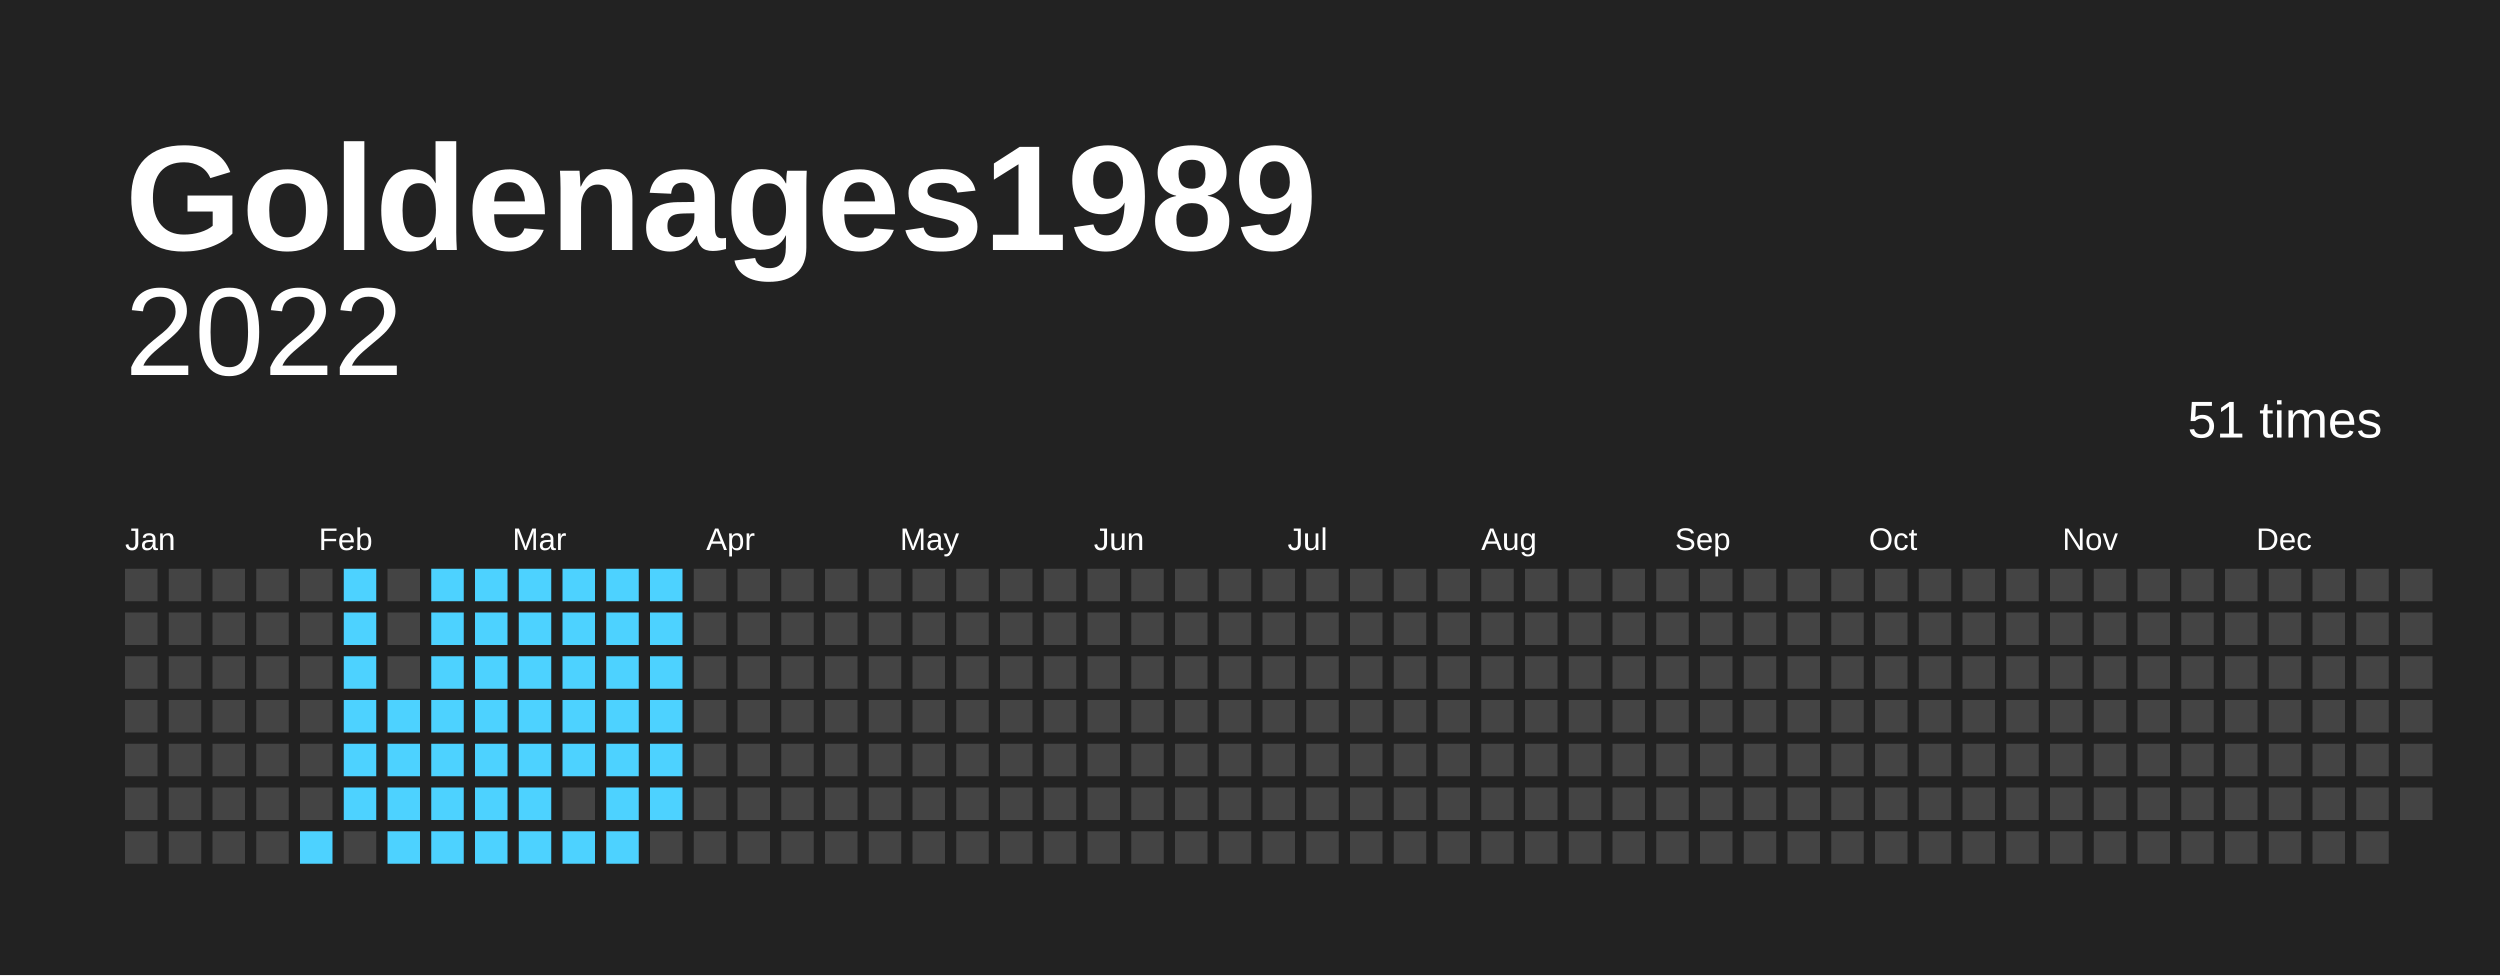
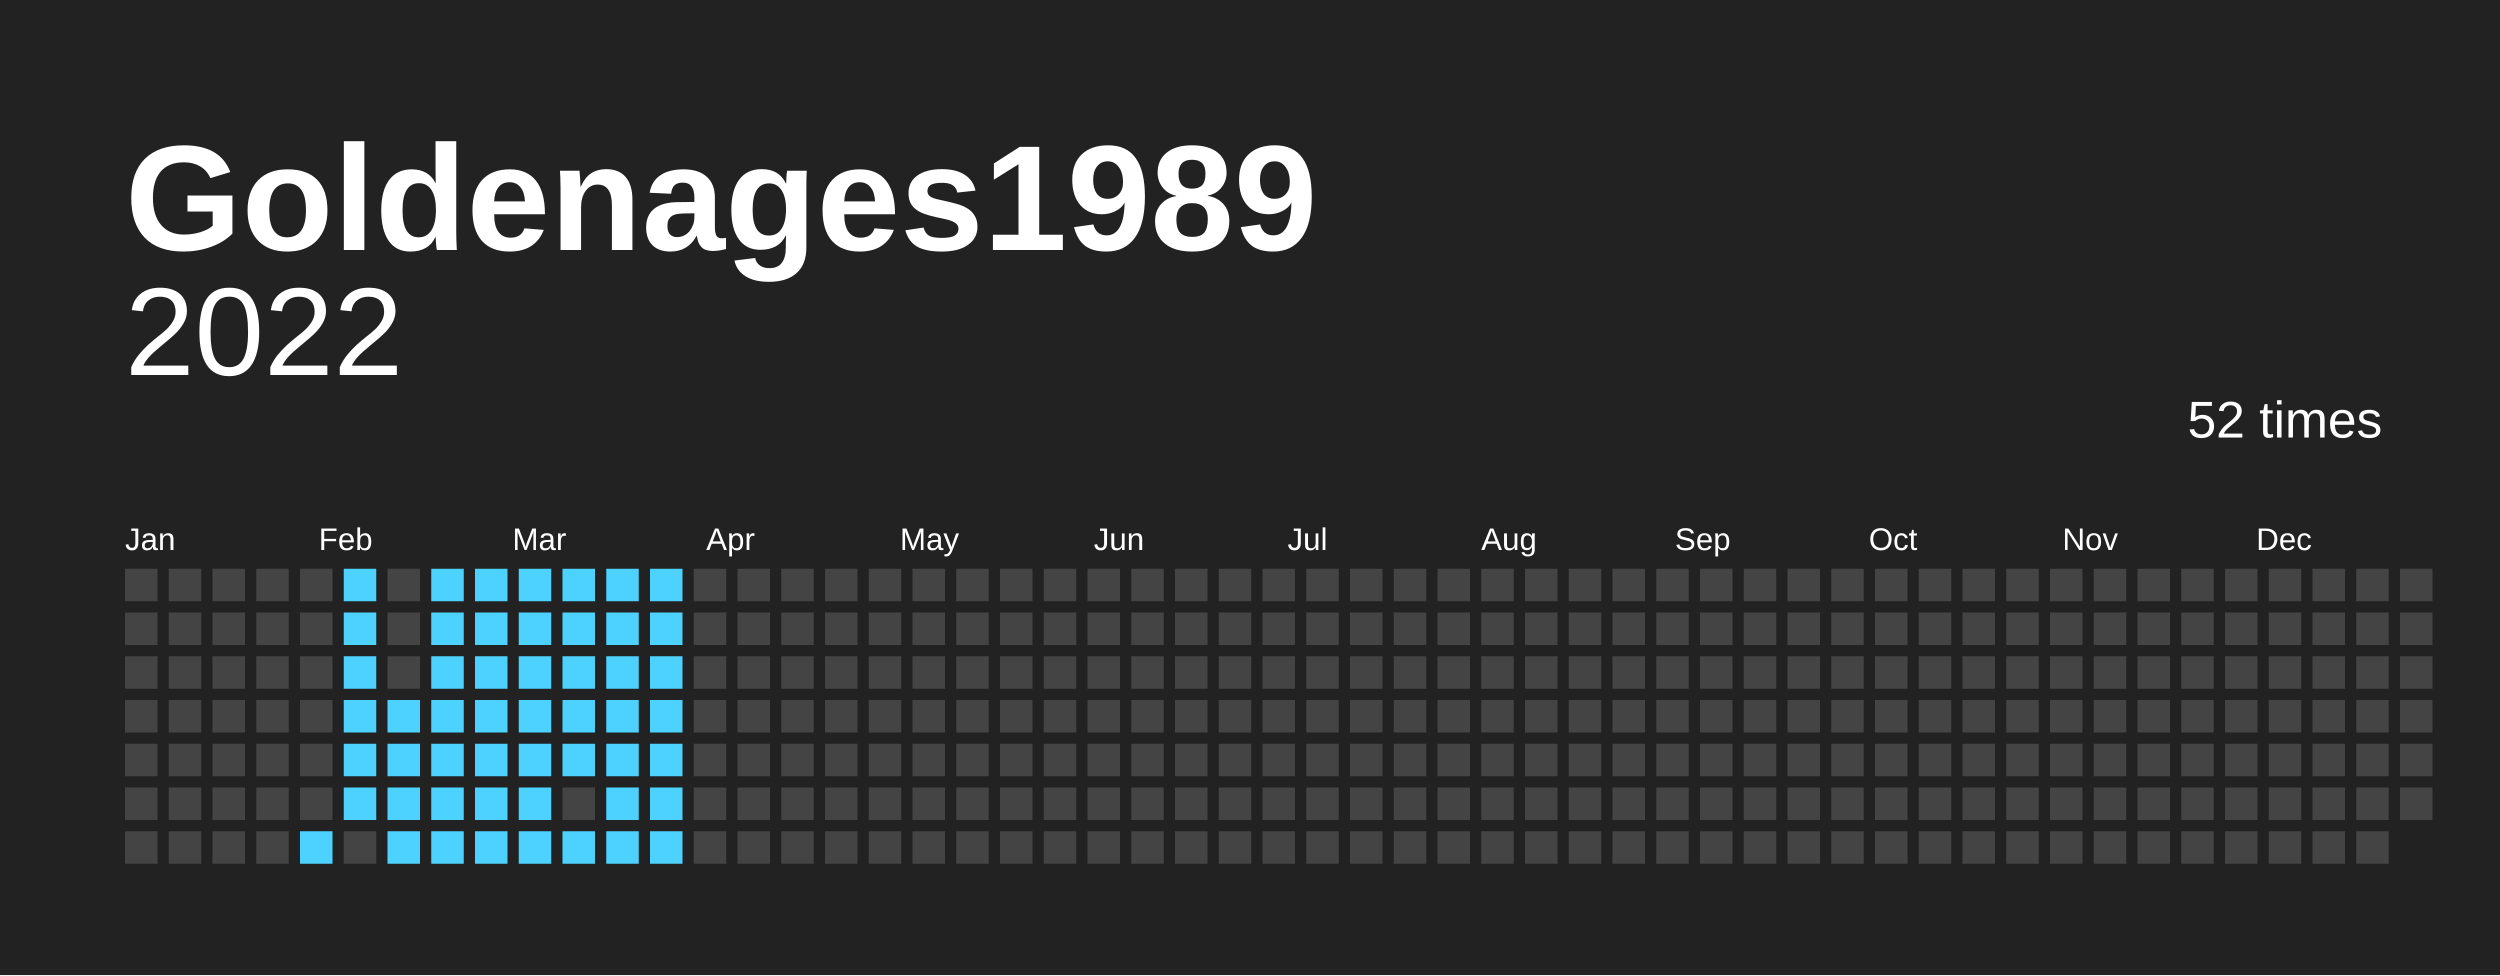
<svg xmlns="http://www.w3.org/2000/svg" baseProfile="full" height="78mm" version="1.1" viewBox="0,0,200,78" width="200mm">
  <defs />
  <rect fill="#222222" height="78" width="200" x="0" y="0" />
  <text fill="#FFFFFF" style="font-size:12px; font-family:Arial; font-weight:bold;" x="10" y="20">Goldenages1989</text>
  <text alignment-baseline="hanging" fill="#FFFFFF" style="font-size:10.0px; font-family:Arial;" x="10" y="30">2022</text>
-   <text alignment-baseline="hanging" fill="#FFFFFF" style="font-size:4.125px; font-family:Arial;" x="175" y="35">51 times</text>
+   <text alignment-baseline="hanging" fill="#FFFFFF" style="font-size:4.125px; font-family:Arial;" x="175" y="35">52 times</text>
  <text fill="#FFFFFF" style="font-size:2.5px; font-family:Arial" x="10.0" y="44">Jan</text>
  <text fill="#FFFFFF" style="font-size:2.5px; font-family:Arial" x="25.5" y="44">Feb</text>
  <text fill="#FFFFFF" style="font-size:2.5px; font-family:Arial" x="41.0" y="44">Mar</text>
  <text fill="#FFFFFF" style="font-size:2.5px; font-family:Arial" x="56.5" y="44">Apr</text>
  <text fill="#FFFFFF" style="font-size:2.5px; font-family:Arial" x="72.0" y="44">May</text>
  <text fill="#FFFFFF" style="font-size:2.5px; font-family:Arial" x="87.5" y="44">Jun</text>
  <text fill="#FFFFFF" style="font-size:2.5px; font-family:Arial" x="103.0" y="44">Jul</text>
  <text fill="#FFFFFF" style="font-size:2.5px; font-family:Arial" x="118.5" y="44">Aug</text>
  <text fill="#FFFFFF" style="font-size:2.5px; font-family:Arial" x="134.0" y="44">Sep</text>
  <text fill="#FFFFFF" style="font-size:2.5px; font-family:Arial" x="149.5" y="44">Oct</text>
  <text fill="#FFFFFF" style="font-size:2.5px; font-family:Arial" x="165.0" y="44">Nov</text>
  <text fill="#FFFFFF" style="font-size:2.5px; font-family:Arial" x="180.5" y="44">Dec</text>
  <rect fill="#444444" height="2.6" width="2.6" x="10.0" y="45.5" />
  <rect fill="#444444" height="2.6" width="2.6" x="10.0" y="49.0" />
  <rect fill="#444444" height="2.6" width="2.6" x="10.0" y="52.5" />
  <rect fill="#444444" height="2.6" width="2.6" x="10.0" y="56.0" />
  <rect fill="#444444" height="2.6" width="2.6" x="10.0" y="59.5" />
  <rect fill="#444444" height="2.6" width="2.6" x="10.0" y="63.0" />
  <rect fill="#444444" height="2.6" width="2.6" x="10.0" y="66.5" />
  <rect fill="#444444" height="2.6" width="2.6" x="13.5" y="45.5" />
  <rect fill="#444444" height="2.6" width="2.6" x="13.5" y="49.0" />
  <rect fill="#444444" height="2.6" width="2.6" x="13.5" y="52.5" />
  <rect fill="#444444" height="2.6" width="2.6" x="13.5" y="56.0" />
  <rect fill="#444444" height="2.6" width="2.6" x="13.5" y="59.5" />
  <rect fill="#444444" height="2.6" width="2.6" x="13.5" y="63.0" />
  <rect fill="#444444" height="2.6" width="2.6" x="13.5" y="66.5" />
  <rect fill="#444444" height="2.6" width="2.6" x="17.0" y="45.5" />
  <rect fill="#444444" height="2.6" width="2.6" x="17.0" y="49.0" />
  <rect fill="#444444" height="2.6" width="2.6" x="17.0" y="52.5" />
  <rect fill="#444444" height="2.6" width="2.6" x="17.0" y="56.0" />
  <rect fill="#444444" height="2.6" width="2.6" x="17.0" y="59.5" />
  <rect fill="#444444" height="2.6" width="2.6" x="17.0" y="63.0" />
  <rect fill="#444444" height="2.6" width="2.6" x="17.0" y="66.5" />
  <rect fill="#444444" height="2.6" width="2.6" x="20.5" y="45.5" />
  <rect fill="#444444" height="2.6" width="2.6" x="20.5" y="49.0" />
  <rect fill="#444444" height="2.6" width="2.6" x="20.5" y="52.5" />
  <rect fill="#444444" height="2.6" width="2.6" x="20.5" y="56.0" />
  <rect fill="#444444" height="2.6" width="2.6" x="20.5" y="59.5" />
  <rect fill="#444444" height="2.6" width="2.6" x="20.5" y="63.0" />
  <rect fill="#444444" height="2.6" width="2.6" x="20.5" y="66.5" />
  <rect fill="#444444" height="2.6" width="2.6" x="24.0" y="45.5" />
  <rect fill="#444444" height="2.6" width="2.6" x="24.0" y="49.0" />
  <rect fill="#444444" height="2.6" width="2.6" x="24.0" y="52.5" />
  <rect fill="#444444" height="2.6" width="2.6" x="24.0" y="56.0" />
  <rect fill="#444444" height="2.6" width="2.6" x="24.0" y="59.5" />
  <rect fill="#444444" height="2.6" width="2.6" x="24.0" y="63.0" />
  <rect fill="#4DD2FF" height="2.6" width="2.6" x="24.0" y="66.5" />
  <rect fill="#4DD2FF" height="2.6" width="2.6" x="27.5" y="45.5" />
  <rect fill="#4DD2FF" height="2.6" width="2.6" x="27.5" y="49.0" />
  <rect fill="#4DD2FF" height="2.6" width="2.6" x="27.5" y="52.5" />
  <rect fill="#4DD2FF" height="2.6" width="2.6" x="27.5" y="56.0" />
  <rect fill="#4DD2FF" height="2.6" width="2.6" x="27.5" y="59.5" />
  <rect fill="#4DD2FF" height="2.6" width="2.6" x="27.5" y="63.0" />
  <rect fill="#444444" height="2.6" width="2.6" x="27.5" y="66.5" />
  <rect fill="#444444" height="2.6" width="2.6" x="31.0" y="45.5" />
  <rect fill="#444444" height="2.6" width="2.6" x="31.0" y="49.0" />
  <rect fill="#444444" height="2.6" width="2.6" x="31.0" y="52.5" />
  <rect fill="#4DD2FF" height="2.6" width="2.6" x="31.0" y="56.0" />
  <rect fill="#4DD2FF" height="2.6" width="2.6" x="31.0" y="59.5" />
  <rect fill="#4DD2FF" height="2.6" width="2.6" x="31.0" y="63.0" />
  <rect fill="#4DD2FF" height="2.6" width="2.6" x="31.0" y="66.5" />
  <rect fill="#4DD2FF" height="2.6" width="2.6" x="34.5" y="45.5" />
  <rect fill="#4DD2FF" height="2.6" width="2.6" x="34.5" y="49.0" />
  <rect fill="#4DD2FF" height="2.6" width="2.6" x="34.5" y="52.5" />
  <rect fill="#4DD2FF" height="2.6" width="2.6" x="34.5" y="56.0" />
  <rect fill="#4DD2FF" height="2.6" width="2.6" x="34.5" y="59.5" />
  <rect fill="#4DD2FF" height="2.6" width="2.6" x="34.5" y="63.0" />
  <rect fill="#4DD2FF" height="2.6" width="2.6" x="34.5" y="66.5" />
  <rect fill="#4DD2FF" height="2.6" width="2.6" x="38.0" y="45.5" />
  <rect fill="#4DD2FF" height="2.6" width="2.6" x="38.0" y="49.0" />
  <rect fill="#4DD2FF" height="2.6" width="2.6" x="38.0" y="52.5" />
  <rect fill="#4DD2FF" height="2.6" width="2.6" x="38.0" y="56.0" />
  <rect fill="#4DD2FF" height="2.6" width="2.6" x="38.0" y="59.5" />
  <rect fill="#4DD2FF" height="2.6" width="2.6" x="38.0" y="63.0" />
  <rect fill="#4DD2FF" height="2.6" width="2.6" x="38.0" y="66.5" />
  <rect fill="#4DD2FF" height="2.6" width="2.6" x="41.5" y="45.5" />
  <rect fill="#4DD2FF" height="2.6" width="2.6" x="41.5" y="49.0" />
  <rect fill="#4DD2FF" height="2.6" width="2.6" x="41.5" y="52.5" />
  <rect fill="#4DD2FF" height="2.6" width="2.6" x="41.5" y="56.0" />
  <rect fill="#4DD2FF" height="2.6" width="2.6" x="41.5" y="59.5" />
  <rect fill="#4DD2FF" height="2.6" width="2.6" x="41.5" y="63.0" />
  <rect fill="#4DD2FF" height="2.6" width="2.6" x="41.5" y="66.5" />
  <rect fill="#4DD2FF" height="2.6" width="2.6" x="45.0" y="45.5" />
  <rect fill="#4DD2FF" height="2.6" width="2.6" x="45.0" y="49.0" />
  <rect fill="#4DD2FF" height="2.6" width="2.6" x="45.0" y="52.5" />
  <rect fill="#4DD2FF" height="2.6" width="2.6" x="45.0" y="56.0" />
  <rect fill="#4DD2FF" height="2.6" width="2.6" x="45.0" y="59.5" />
  <rect fill="#444444" height="2.6" width="2.6" x="45.0" y="63.0" />
  <rect fill="#4DD2FF" height="2.6" width="2.6" x="45.0" y="66.5" />
  <rect fill="#4DD2FF" height="2.6" width="2.6" x="48.5" y="45.5" />
  <rect fill="#4DD2FF" height="2.6" width="2.6" x="48.5" y="49.0" />
  <rect fill="#4DD2FF" height="2.6" width="2.6" x="48.5" y="52.5" />
  <rect fill="#4DD2FF" height="2.6" width="2.6" x="48.5" y="56.0" />
  <rect fill="#4DD2FF" height="2.6" width="2.6" x="48.5" y="59.5" />
  <rect fill="#4DD2FF" height="2.6" width="2.6" x="48.5" y="63.0" />
  <rect fill="#4DD2FF" height="2.6" width="2.6" x="48.5" y="66.5" />
  <rect fill="#4DD2FF" height="2.6" width="2.6" x="52.0" y="45.5" />
  <rect fill="#4DD2FF" height="2.6" width="2.6" x="52.0" y="49.0" />
  <rect fill="#4DD2FF" height="2.6" width="2.6" x="52.0" y="52.5" />
  <rect fill="#4DD2FF" height="2.6" width="2.6" x="52.0" y="56.0" />
  <rect fill="#4DD2FF" height="2.6" width="2.6" x="52.0" y="59.5" />
  <rect fill="#4DD2FF" height="2.6" width="2.6" x="52.0" y="63.0" />
-   <rect fill="#444444" height="2.6" width="2.6" x="52.0" y="66.5" />
+   <rect fill="#4DD2FF" height="2.6" width="2.6" x="52.0" y="66.5" />
  <rect fill="#444444" height="2.6" width="2.6" x="55.5" y="45.5" />
  <rect fill="#444444" height="2.6" width="2.6" x="55.5" y="49.0" />
  <rect fill="#444444" height="2.6" width="2.6" x="55.5" y="52.5" />
  <rect fill="#444444" height="2.6" width="2.6" x="55.5" y="56.0" />
  <rect fill="#444444" height="2.6" width="2.6" x="55.5" y="59.5" />
  <rect fill="#444444" height="2.6" width="2.6" x="55.5" y="63.0" />
  <rect fill="#444444" height="2.6" width="2.6" x="55.5" y="66.5" />
  <rect fill="#444444" height="2.6" width="2.6" x="59.0" y="45.5" />
  <rect fill="#444444" height="2.6" width="2.6" x="59.0" y="49.0" />
  <rect fill="#444444" height="2.6" width="2.6" x="59.0" y="52.5" />
  <rect fill="#444444" height="2.6" width="2.6" x="59.0" y="56.0" />
  <rect fill="#444444" height="2.6" width="2.6" x="59.0" y="59.5" />
  <rect fill="#444444" height="2.6" width="2.6" x="59.0" y="63.0" />
  <rect fill="#444444" height="2.6" width="2.6" x="59.0" y="66.5" />
  <rect fill="#444444" height="2.6" width="2.6" x="62.5" y="45.5" />
  <rect fill="#444444" height="2.6" width="2.6" x="62.5" y="49.0" />
  <rect fill="#444444" height="2.6" width="2.6" x="62.5" y="52.5" />
  <rect fill="#444444" height="2.6" width="2.6" x="62.5" y="56.0" />
  <rect fill="#444444" height="2.6" width="2.6" x="62.5" y="59.5" />
  <rect fill="#444444" height="2.6" width="2.6" x="62.5" y="63.0" />
  <rect fill="#444444" height="2.6" width="2.6" x="62.5" y="66.5" />
  <rect fill="#444444" height="2.6" width="2.6" x="66.0" y="45.5" />
  <rect fill="#444444" height="2.6" width="2.6" x="66.0" y="49.0" />
  <rect fill="#444444" height="2.6" width="2.6" x="66.0" y="52.5" />
  <rect fill="#444444" height="2.6" width="2.6" x="66.0" y="56.0" />
  <rect fill="#444444" height="2.6" width="2.6" x="66.0" y="59.5" />
  <rect fill="#444444" height="2.6" width="2.6" x="66.0" y="63.0" />
  <rect fill="#444444" height="2.6" width="2.6" x="66.0" y="66.5" />
  <rect fill="#444444" height="2.6" width="2.6" x="69.5" y="45.5" />
  <rect fill="#444444" height="2.6" width="2.6" x="69.5" y="49.0" />
  <rect fill="#444444" height="2.6" width="2.6" x="69.5" y="52.5" />
  <rect fill="#444444" height="2.6" width="2.6" x="69.5" y="56.0" />
  <rect fill="#444444" height="2.6" width="2.6" x="69.5" y="59.5" />
  <rect fill="#444444" height="2.6" width="2.6" x="69.5" y="63.0" />
  <rect fill="#444444" height="2.6" width="2.6" x="69.5" y="66.5" />
  <rect fill="#444444" height="2.6" width="2.6" x="73.0" y="45.5" />
  <rect fill="#444444" height="2.6" width="2.6" x="73.0" y="49.0" />
  <rect fill="#444444" height="2.6" width="2.6" x="73.0" y="52.5" />
  <rect fill="#444444" height="2.6" width="2.6" x="73.0" y="56.0" />
  <rect fill="#444444" height="2.6" width="2.6" x="73.0" y="59.5" />
  <rect fill="#444444" height="2.6" width="2.6" x="73.0" y="63.0" />
  <rect fill="#444444" height="2.6" width="2.6" x="73.0" y="66.5" />
  <rect fill="#444444" height="2.6" width="2.6" x="76.5" y="45.5" />
  <rect fill="#444444" height="2.6" width="2.6" x="76.5" y="49.0" />
  <rect fill="#444444" height="2.6" width="2.6" x="76.5" y="52.5" />
  <rect fill="#444444" height="2.6" width="2.6" x="76.5" y="56.0" />
  <rect fill="#444444" height="2.6" width="2.6" x="76.5" y="59.5" />
  <rect fill="#444444" height="2.6" width="2.6" x="76.5" y="63.0" />
  <rect fill="#444444" height="2.6" width="2.6" x="76.5" y="66.5" />
  <rect fill="#444444" height="2.6" width="2.6" x="80.0" y="45.5" />
  <rect fill="#444444" height="2.6" width="2.6" x="80.0" y="49.0" />
  <rect fill="#444444" height="2.6" width="2.6" x="80.0" y="52.5" />
  <rect fill="#444444" height="2.6" width="2.6" x="80.0" y="56.0" />
  <rect fill="#444444" height="2.6" width="2.6" x="80.0" y="59.5" />
  <rect fill="#444444" height="2.6" width="2.6" x="80.0" y="63.0" />
  <rect fill="#444444" height="2.6" width="2.6" x="80.0" y="66.5" />
  <rect fill="#444444" height="2.6" width="2.6" x="83.5" y="45.5" />
  <rect fill="#444444" height="2.6" width="2.6" x="83.5" y="49.0" />
  <rect fill="#444444" height="2.6" width="2.6" x="83.5" y="52.5" />
  <rect fill="#444444" height="2.6" width="2.6" x="83.5" y="56.0" />
  <rect fill="#444444" height="2.6" width="2.6" x="83.5" y="59.5" />
  <rect fill="#444444" height="2.6" width="2.6" x="83.5" y="63.0" />
  <rect fill="#444444" height="2.6" width="2.6" x="83.5" y="66.5" />
  <rect fill="#444444" height="2.6" width="2.6" x="87.0" y="45.5" />
  <rect fill="#444444" height="2.6" width="2.6" x="87.0" y="49.0" />
  <rect fill="#444444" height="2.6" width="2.6" x="87.0" y="52.5" />
  <rect fill="#444444" height="2.6" width="2.6" x="87.0" y="56.0" />
  <rect fill="#444444" height="2.6" width="2.6" x="87.0" y="59.5" />
  <rect fill="#444444" height="2.6" width="2.6" x="87.0" y="63.0" />
  <rect fill="#444444" height="2.6" width="2.6" x="87.0" y="66.5" />
  <rect fill="#444444" height="2.6" width="2.6" x="90.5" y="45.5" />
  <rect fill="#444444" height="2.6" width="2.6" x="90.5" y="49.0" />
  <rect fill="#444444" height="2.6" width="2.6" x="90.5" y="52.5" />
  <rect fill="#444444" height="2.6" width="2.6" x="90.5" y="56.0" />
  <rect fill="#444444" height="2.6" width="2.6" x="90.5" y="59.5" />
  <rect fill="#444444" height="2.6" width="2.6" x="90.5" y="63.0" />
  <rect fill="#444444" height="2.6" width="2.6" x="90.5" y="66.5" />
  <rect fill="#444444" height="2.6" width="2.6" x="94.0" y="45.5" />
  <rect fill="#444444" height="2.6" width="2.6" x="94.0" y="49.0" />
  <rect fill="#444444" height="2.6" width="2.6" x="94.0" y="52.5" />
  <rect fill="#444444" height="2.6" width="2.6" x="94.0" y="56.0" />
  <rect fill="#444444" height="2.6" width="2.6" x="94.0" y="59.5" />
  <rect fill="#444444" height="2.6" width="2.6" x="94.0" y="63.0" />
  <rect fill="#444444" height="2.6" width="2.6" x="94.0" y="66.5" />
  <rect fill="#444444" height="2.6" width="2.6" x="97.5" y="45.5" />
  <rect fill="#444444" height="2.6" width="2.6" x="97.5" y="49.0" />
  <rect fill="#444444" height="2.6" width="2.6" x="97.5" y="52.5" />
  <rect fill="#444444" height="2.6" width="2.6" x="97.5" y="56.0" />
  <rect fill="#444444" height="2.6" width="2.6" x="97.5" y="59.5" />
  <rect fill="#444444" height="2.6" width="2.6" x="97.5" y="63.0" />
  <rect fill="#444444" height="2.6" width="2.6" x="97.5" y="66.5" />
  <rect fill="#444444" height="2.6" width="2.6" x="101.0" y="45.5" />
  <rect fill="#444444" height="2.6" width="2.6" x="101.0" y="49.0" />
  <rect fill="#444444" height="2.6" width="2.6" x="101.0" y="52.5" />
  <rect fill="#444444" height="2.6" width="2.6" x="101.0" y="56.0" />
  <rect fill="#444444" height="2.6" width="2.6" x="101.0" y="59.5" />
  <rect fill="#444444" height="2.6" width="2.6" x="101.0" y="63.0" />
  <rect fill="#444444" height="2.6" width="2.6" x="101.0" y="66.5" />
  <rect fill="#444444" height="2.6" width="2.6" x="104.5" y="45.5" />
  <rect fill="#444444" height="2.6" width="2.6" x="104.5" y="49.0" />
  <rect fill="#444444" height="2.6" width="2.6" x="104.5" y="52.5" />
  <rect fill="#444444" height="2.6" width="2.6" x="104.5" y="56.0" />
  <rect fill="#444444" height="2.6" width="2.6" x="104.5" y="59.5" />
  <rect fill="#444444" height="2.6" width="2.6" x="104.5" y="63.0" />
  <rect fill="#444444" height="2.6" width="2.6" x="104.5" y="66.5" />
  <rect fill="#444444" height="2.6" width="2.6" x="108.0" y="45.5" />
  <rect fill="#444444" height="2.6" width="2.6" x="108.0" y="49.0" />
  <rect fill="#444444" height="2.6" width="2.6" x="108.0" y="52.5" />
  <rect fill="#444444" height="2.6" width="2.6" x="108.0" y="56.0" />
  <rect fill="#444444" height="2.6" width="2.6" x="108.0" y="59.5" />
  <rect fill="#444444" height="2.6" width="2.6" x="108.0" y="63.0" />
  <rect fill="#444444" height="2.6" width="2.6" x="108.0" y="66.5" />
  <rect fill="#444444" height="2.6" width="2.6" x="111.5" y="45.5" />
  <rect fill="#444444" height="2.6" width="2.6" x="111.5" y="49.0" />
  <rect fill="#444444" height="2.6" width="2.6" x="111.5" y="52.5" />
  <rect fill="#444444" height="2.6" width="2.6" x="111.5" y="56.0" />
  <rect fill="#444444" height="2.6" width="2.6" x="111.5" y="59.5" />
  <rect fill="#444444" height="2.6" width="2.6" x="111.5" y="63.0" />
  <rect fill="#444444" height="2.6" width="2.6" x="111.5" y="66.5" />
  <rect fill="#444444" height="2.6" width="2.6" x="115.0" y="45.5" />
  <rect fill="#444444" height="2.6" width="2.6" x="115.0" y="49.0" />
  <rect fill="#444444" height="2.6" width="2.6" x="115.0" y="52.5" />
  <rect fill="#444444" height="2.6" width="2.6" x="115.0" y="56.0" />
  <rect fill="#444444" height="2.6" width="2.6" x="115.0" y="59.5" />
  <rect fill="#444444" height="2.6" width="2.6" x="115.0" y="63.0" />
  <rect fill="#444444" height="2.6" width="2.6" x="115.0" y="66.5" />
  <rect fill="#444444" height="2.6" width="2.6" x="118.5" y="45.5" />
  <rect fill="#444444" height="2.6" width="2.6" x="118.5" y="49.0" />
  <rect fill="#444444" height="2.6" width="2.6" x="118.5" y="52.5" />
  <rect fill="#444444" height="2.6" width="2.6" x="118.5" y="56.0" />
  <rect fill="#444444" height="2.6" width="2.6" x="118.5" y="59.5" />
  <rect fill="#444444" height="2.6" width="2.6" x="118.5" y="63.0" />
  <rect fill="#444444" height="2.6" width="2.6" x="118.5" y="66.5" />
  <rect fill="#444444" height="2.6" width="2.6" x="122.0" y="45.5" />
  <rect fill="#444444" height="2.6" width="2.6" x="122.0" y="49.0" />
  <rect fill="#444444" height="2.6" width="2.6" x="122.0" y="52.5" />
  <rect fill="#444444" height="2.6" width="2.6" x="122.0" y="56.0" />
  <rect fill="#444444" height="2.6" width="2.6" x="122.0" y="59.5" />
  <rect fill="#444444" height="2.6" width="2.6" x="122.0" y="63.0" />
  <rect fill="#444444" height="2.6" width="2.6" x="122.0" y="66.5" />
  <rect fill="#444444" height="2.6" width="2.6" x="125.5" y="45.5" />
  <rect fill="#444444" height="2.6" width="2.6" x="125.5" y="49.0" />
  <rect fill="#444444" height="2.6" width="2.6" x="125.5" y="52.5" />
  <rect fill="#444444" height="2.6" width="2.6" x="125.5" y="56.0" />
  <rect fill="#444444" height="2.6" width="2.6" x="125.5" y="59.5" />
  <rect fill="#444444" height="2.6" width="2.6" x="125.5" y="63.0" />
  <rect fill="#444444" height="2.6" width="2.6" x="125.5" y="66.5" />
  <rect fill="#444444" height="2.6" width="2.6" x="129.0" y="45.5" />
  <rect fill="#444444" height="2.6" width="2.6" x="129.0" y="49.0" />
  <rect fill="#444444" height="2.6" width="2.6" x="129.0" y="52.5" />
  <rect fill="#444444" height="2.6" width="2.6" x="129.0" y="56.0" />
  <rect fill="#444444" height="2.6" width="2.6" x="129.0" y="59.5" />
  <rect fill="#444444" height="2.6" width="2.6" x="129.0" y="63.0" />
  <rect fill="#444444" height="2.6" width="2.6" x="129.0" y="66.5" />
  <rect fill="#444444" height="2.6" width="2.6" x="132.5" y="45.5" />
  <rect fill="#444444" height="2.6" width="2.6" x="132.5" y="49.0" />
  <rect fill="#444444" height="2.6" width="2.6" x="132.5" y="52.5" />
  <rect fill="#444444" height="2.6" width="2.6" x="132.5" y="56.0" />
  <rect fill="#444444" height="2.6" width="2.6" x="132.5" y="59.5" />
  <rect fill="#444444" height="2.6" width="2.6" x="132.5" y="63.0" />
  <rect fill="#444444" height="2.6" width="2.6" x="132.5" y="66.5" />
  <rect fill="#444444" height="2.6" width="2.6" x="136.0" y="45.5" />
  <rect fill="#444444" height="2.6" width="2.6" x="136.0" y="49.0" />
  <rect fill="#444444" height="2.6" width="2.6" x="136.0" y="52.5" />
  <rect fill="#444444" height="2.6" width="2.6" x="136.0" y="56.0" />
  <rect fill="#444444" height="2.6" width="2.6" x="136.0" y="59.5" />
  <rect fill="#444444" height="2.6" width="2.6" x="136.0" y="63.0" />
  <rect fill="#444444" height="2.6" width="2.6" x="136.0" y="66.5" />
  <rect fill="#444444" height="2.6" width="2.6" x="139.5" y="45.5" />
  <rect fill="#444444" height="2.6" width="2.6" x="139.5" y="49.0" />
  <rect fill="#444444" height="2.6" width="2.6" x="139.5" y="52.5" />
  <rect fill="#444444" height="2.6" width="2.6" x="139.5" y="56.0" />
  <rect fill="#444444" height="2.6" width="2.6" x="139.5" y="59.5" />
  <rect fill="#444444" height="2.6" width="2.6" x="139.5" y="63.0" />
  <rect fill="#444444" height="2.6" width="2.6" x="139.5" y="66.5" />
  <rect fill="#444444" height="2.6" width="2.6" x="143.0" y="45.5" />
  <rect fill="#444444" height="2.6" width="2.6" x="143.0" y="49.0" />
  <rect fill="#444444" height="2.6" width="2.6" x="143.0" y="52.5" />
  <rect fill="#444444" height="2.6" width="2.6" x="143.0" y="56.0" />
  <rect fill="#444444" height="2.6" width="2.6" x="143.0" y="59.5" />
  <rect fill="#444444" height="2.6" width="2.6" x="143.0" y="63.0" />
  <rect fill="#444444" height="2.6" width="2.6" x="143.0" y="66.5" />
  <rect fill="#444444" height="2.6" width="2.6" x="146.5" y="45.5" />
  <rect fill="#444444" height="2.6" width="2.6" x="146.5" y="49.0" />
  <rect fill="#444444" height="2.6" width="2.6" x="146.5" y="52.5" />
  <rect fill="#444444" height="2.6" width="2.6" x="146.5" y="56.0" />
  <rect fill="#444444" height="2.6" width="2.6" x="146.5" y="59.5" />
  <rect fill="#444444" height="2.6" width="2.6" x="146.5" y="63.0" />
  <rect fill="#444444" height="2.6" width="2.6" x="146.5" y="66.5" />
  <rect fill="#444444" height="2.6" width="2.6" x="150.0" y="45.5" />
  <rect fill="#444444" height="2.6" width="2.6" x="150.0" y="49.0" />
  <rect fill="#444444" height="2.6" width="2.6" x="150.0" y="52.5" />
  <rect fill="#444444" height="2.6" width="2.6" x="150.0" y="56.0" />
  <rect fill="#444444" height="2.6" width="2.6" x="150.0" y="59.5" />
  <rect fill="#444444" height="2.6" width="2.6" x="150.0" y="63.0" />
  <rect fill="#444444" height="2.6" width="2.6" x="150.0" y="66.5" />
  <rect fill="#444444" height="2.6" width="2.6" x="153.5" y="45.5" />
  <rect fill="#444444" height="2.6" width="2.6" x="153.5" y="49.0" />
  <rect fill="#444444" height="2.6" width="2.6" x="153.5" y="52.5" />
  <rect fill="#444444" height="2.6" width="2.6" x="153.5" y="56.0" />
  <rect fill="#444444" height="2.6" width="2.6" x="153.5" y="59.5" />
  <rect fill="#444444" height="2.6" width="2.6" x="153.5" y="63.0" />
  <rect fill="#444444" height="2.6" width="2.6" x="153.5" y="66.5" />
  <rect fill="#444444" height="2.6" width="2.6" x="157.0" y="45.5" />
  <rect fill="#444444" height="2.6" width="2.6" x="157.0" y="49.0" />
  <rect fill="#444444" height="2.6" width="2.6" x="157.0" y="52.5" />
  <rect fill="#444444" height="2.6" width="2.6" x="157.0" y="56.0" />
  <rect fill="#444444" height="2.6" width="2.6" x="157.0" y="59.5" />
  <rect fill="#444444" height="2.6" width="2.6" x="157.0" y="63.0" />
  <rect fill="#444444" height="2.6" width="2.6" x="157.0" y="66.5" />
  <rect fill="#444444" height="2.6" width="2.6" x="160.5" y="45.5" />
  <rect fill="#444444" height="2.6" width="2.6" x="160.5" y="49.0" />
  <rect fill="#444444" height="2.6" width="2.6" x="160.5" y="52.5" />
  <rect fill="#444444" height="2.6" width="2.6" x="160.5" y="56.0" />
  <rect fill="#444444" height="2.6" width="2.6" x="160.5" y="59.5" />
  <rect fill="#444444" height="2.6" width="2.6" x="160.5" y="63.0" />
  <rect fill="#444444" height="2.6" width="2.6" x="160.5" y="66.5" />
  <rect fill="#444444" height="2.6" width="2.6" x="164.0" y="45.5" />
  <rect fill="#444444" height="2.6" width="2.6" x="164.0" y="49.0" />
  <rect fill="#444444" height="2.6" width="2.6" x="164.0" y="52.5" />
  <rect fill="#444444" height="2.6" width="2.6" x="164.0" y="56.0" />
  <rect fill="#444444" height="2.6" width="2.6" x="164.0" y="59.5" />
  <rect fill="#444444" height="2.6" width="2.6" x="164.0" y="63.0" />
  <rect fill="#444444" height="2.6" width="2.6" x="164.0" y="66.5" />
  <rect fill="#444444" height="2.6" width="2.6" x="167.5" y="45.5" />
  <rect fill="#444444" height="2.6" width="2.6" x="167.5" y="49.0" />
  <rect fill="#444444" height="2.6" width="2.6" x="167.5" y="52.5" />
  <rect fill="#444444" height="2.6" width="2.6" x="167.5" y="56.0" />
  <rect fill="#444444" height="2.6" width="2.6" x="167.5" y="59.5" />
  <rect fill="#444444" height="2.6" width="2.6" x="167.5" y="63.0" />
  <rect fill="#444444" height="2.6" width="2.6" x="167.5" y="66.5" />
  <rect fill="#444444" height="2.6" width="2.6" x="171.0" y="45.5" />
  <rect fill="#444444" height="2.6" width="2.6" x="171.0" y="49.0" />
  <rect fill="#444444" height="2.6" width="2.6" x="171.0" y="52.5" />
  <rect fill="#444444" height="2.6" width="2.6" x="171.0" y="56.0" />
  <rect fill="#444444" height="2.6" width="2.6" x="171.0" y="59.5" />
  <rect fill="#444444" height="2.6" width="2.6" x="171.0" y="63.0" />
  <rect fill="#444444" height="2.6" width="2.6" x="171.0" y="66.5" />
  <rect fill="#444444" height="2.6" width="2.6" x="174.5" y="45.5" />
  <rect fill="#444444" height="2.6" width="2.6" x="174.5" y="49.0" />
  <rect fill="#444444" height="2.6" width="2.6" x="174.5" y="52.5" />
  <rect fill="#444444" height="2.6" width="2.6" x="174.5" y="56.0" />
  <rect fill="#444444" height="2.6" width="2.6" x="174.5" y="59.5" />
  <rect fill="#444444" height="2.6" width="2.6" x="174.5" y="63.0" />
  <rect fill="#444444" height="2.6" width="2.6" x="174.5" y="66.5" />
  <rect fill="#444444" height="2.6" width="2.6" x="178.0" y="45.5" />
  <rect fill="#444444" height="2.6" width="2.6" x="178.0" y="49.0" />
  <rect fill="#444444" height="2.6" width="2.6" x="178.0" y="52.5" />
  <rect fill="#444444" height="2.6" width="2.6" x="178.0" y="56.0" />
  <rect fill="#444444" height="2.6" width="2.6" x="178.0" y="59.5" />
  <rect fill="#444444" height="2.6" width="2.6" x="178.0" y="63.0" />
  <rect fill="#444444" height="2.6" width="2.6" x="178.0" y="66.5" />
  <rect fill="#444444" height="2.6" width="2.6" x="181.5" y="45.5" />
  <rect fill="#444444" height="2.6" width="2.6" x="181.5" y="49.0" />
  <rect fill="#444444" height="2.6" width="2.6" x="181.5" y="52.5" />
  <rect fill="#444444" height="2.6" width="2.6" x="181.5" y="56.0" />
  <rect fill="#444444" height="2.6" width="2.6" x="181.5" y="59.5" />
  <rect fill="#444444" height="2.6" width="2.6" x="181.5" y="63.0" />
  <rect fill="#444444" height="2.6" width="2.6" x="181.5" y="66.5" />
  <rect fill="#444444" height="2.6" width="2.6" x="185.0" y="45.5" />
  <rect fill="#444444" height="2.6" width="2.6" x="185.0" y="49.0" />
  <rect fill="#444444" height="2.6" width="2.6" x="185.0" y="52.5" />
  <rect fill="#444444" height="2.6" width="2.6" x="185.0" y="56.0" />
  <rect fill="#444444" height="2.6" width="2.6" x="185.0" y="59.5" />
  <rect fill="#444444" height="2.6" width="2.6" x="185.0" y="63.0" />
  <rect fill="#444444" height="2.6" width="2.6" x="185.0" y="66.5" />
  <rect fill="#444444" height="2.6" width="2.6" x="188.5" y="45.5" />
  <rect fill="#444444" height="2.6" width="2.6" x="188.5" y="49.0" />
  <rect fill="#444444" height="2.6" width="2.6" x="188.5" y="52.5" />
  <rect fill="#444444" height="2.6" width="2.6" x="188.5" y="56.0" />
  <rect fill="#444444" height="2.6" width="2.6" x="188.5" y="59.5" />
  <rect fill="#444444" height="2.6" width="2.6" x="188.5" y="63.0" />
  <rect fill="#444444" height="2.6" width="2.6" x="188.5" y="66.5" />
  <rect fill="#444444" height="2.6" width="2.6" x="192.0" y="45.5" />
  <rect fill="#444444" height="2.6" width="2.6" x="192.0" y="49.0" />
  <rect fill="#444444" height="2.6" width="2.6" x="192.0" y="52.5" />
  <rect fill="#444444" height="2.6" width="2.6" x="192.0" y="56.0" />
  <rect fill="#444444" height="2.6" width="2.6" x="192.0" y="59.5" />
  <rect fill="#444444" height="2.6" width="2.6" x="192.0" y="63.0" />
</svg>
